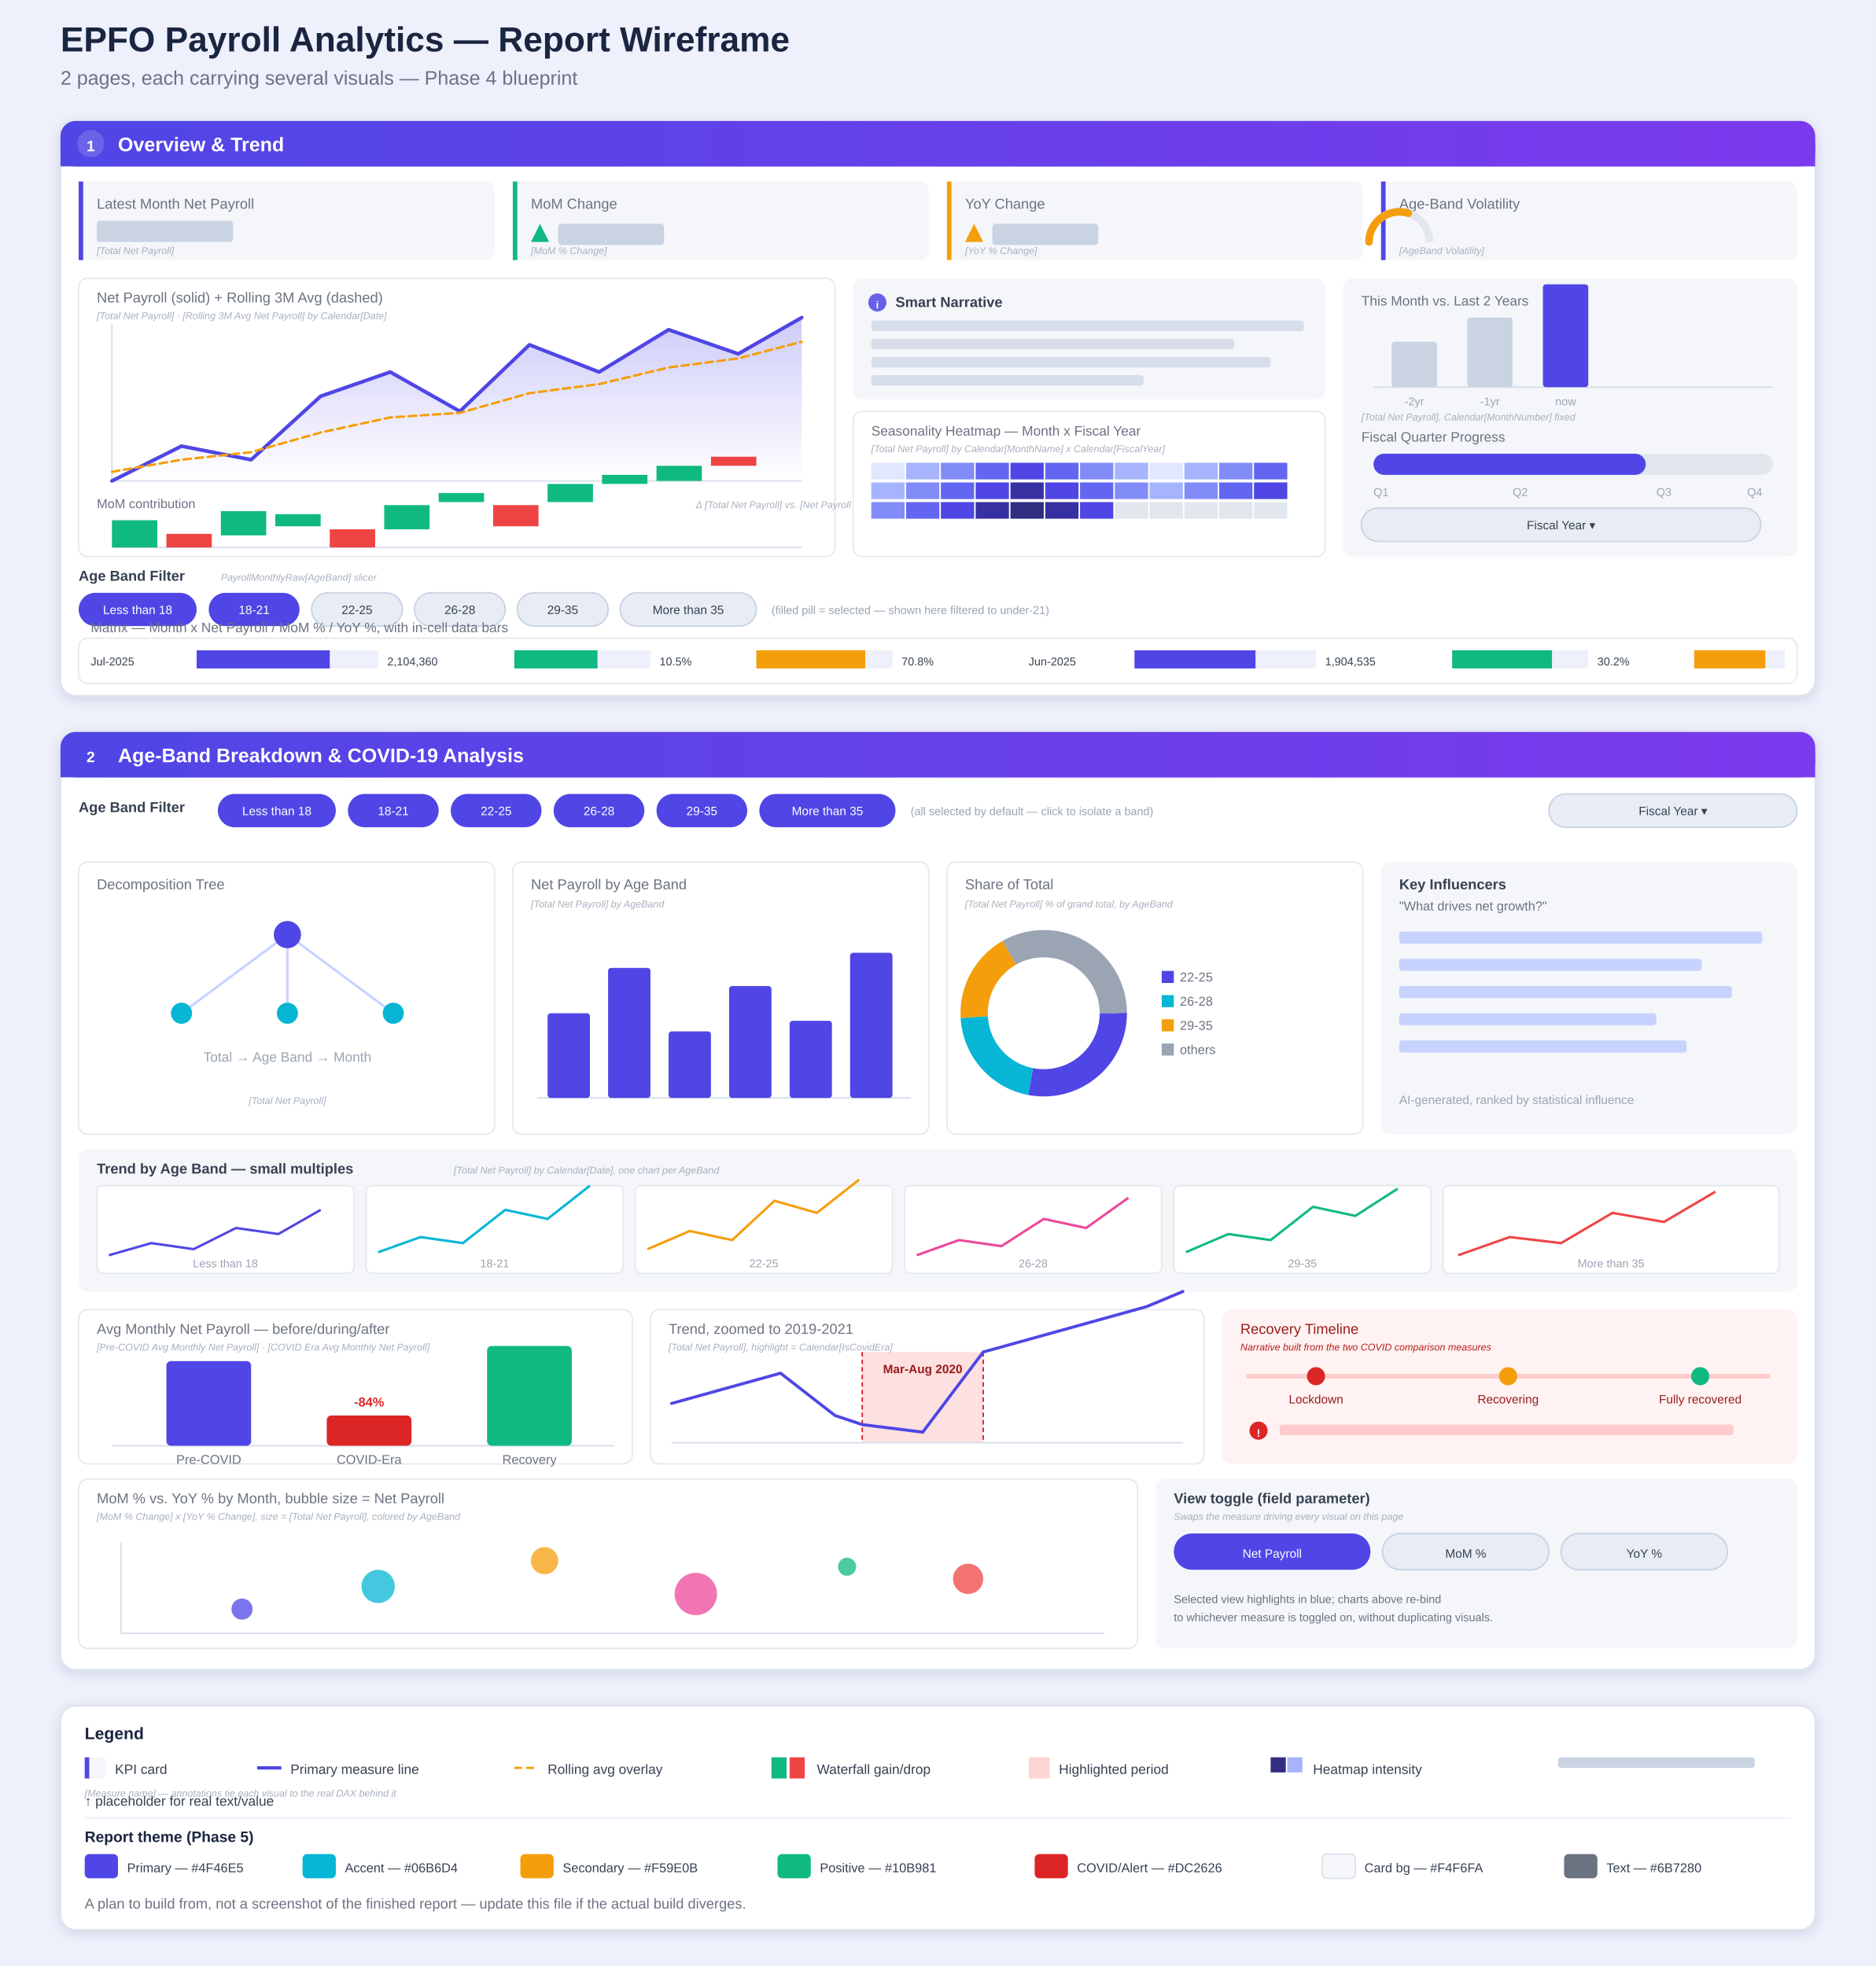
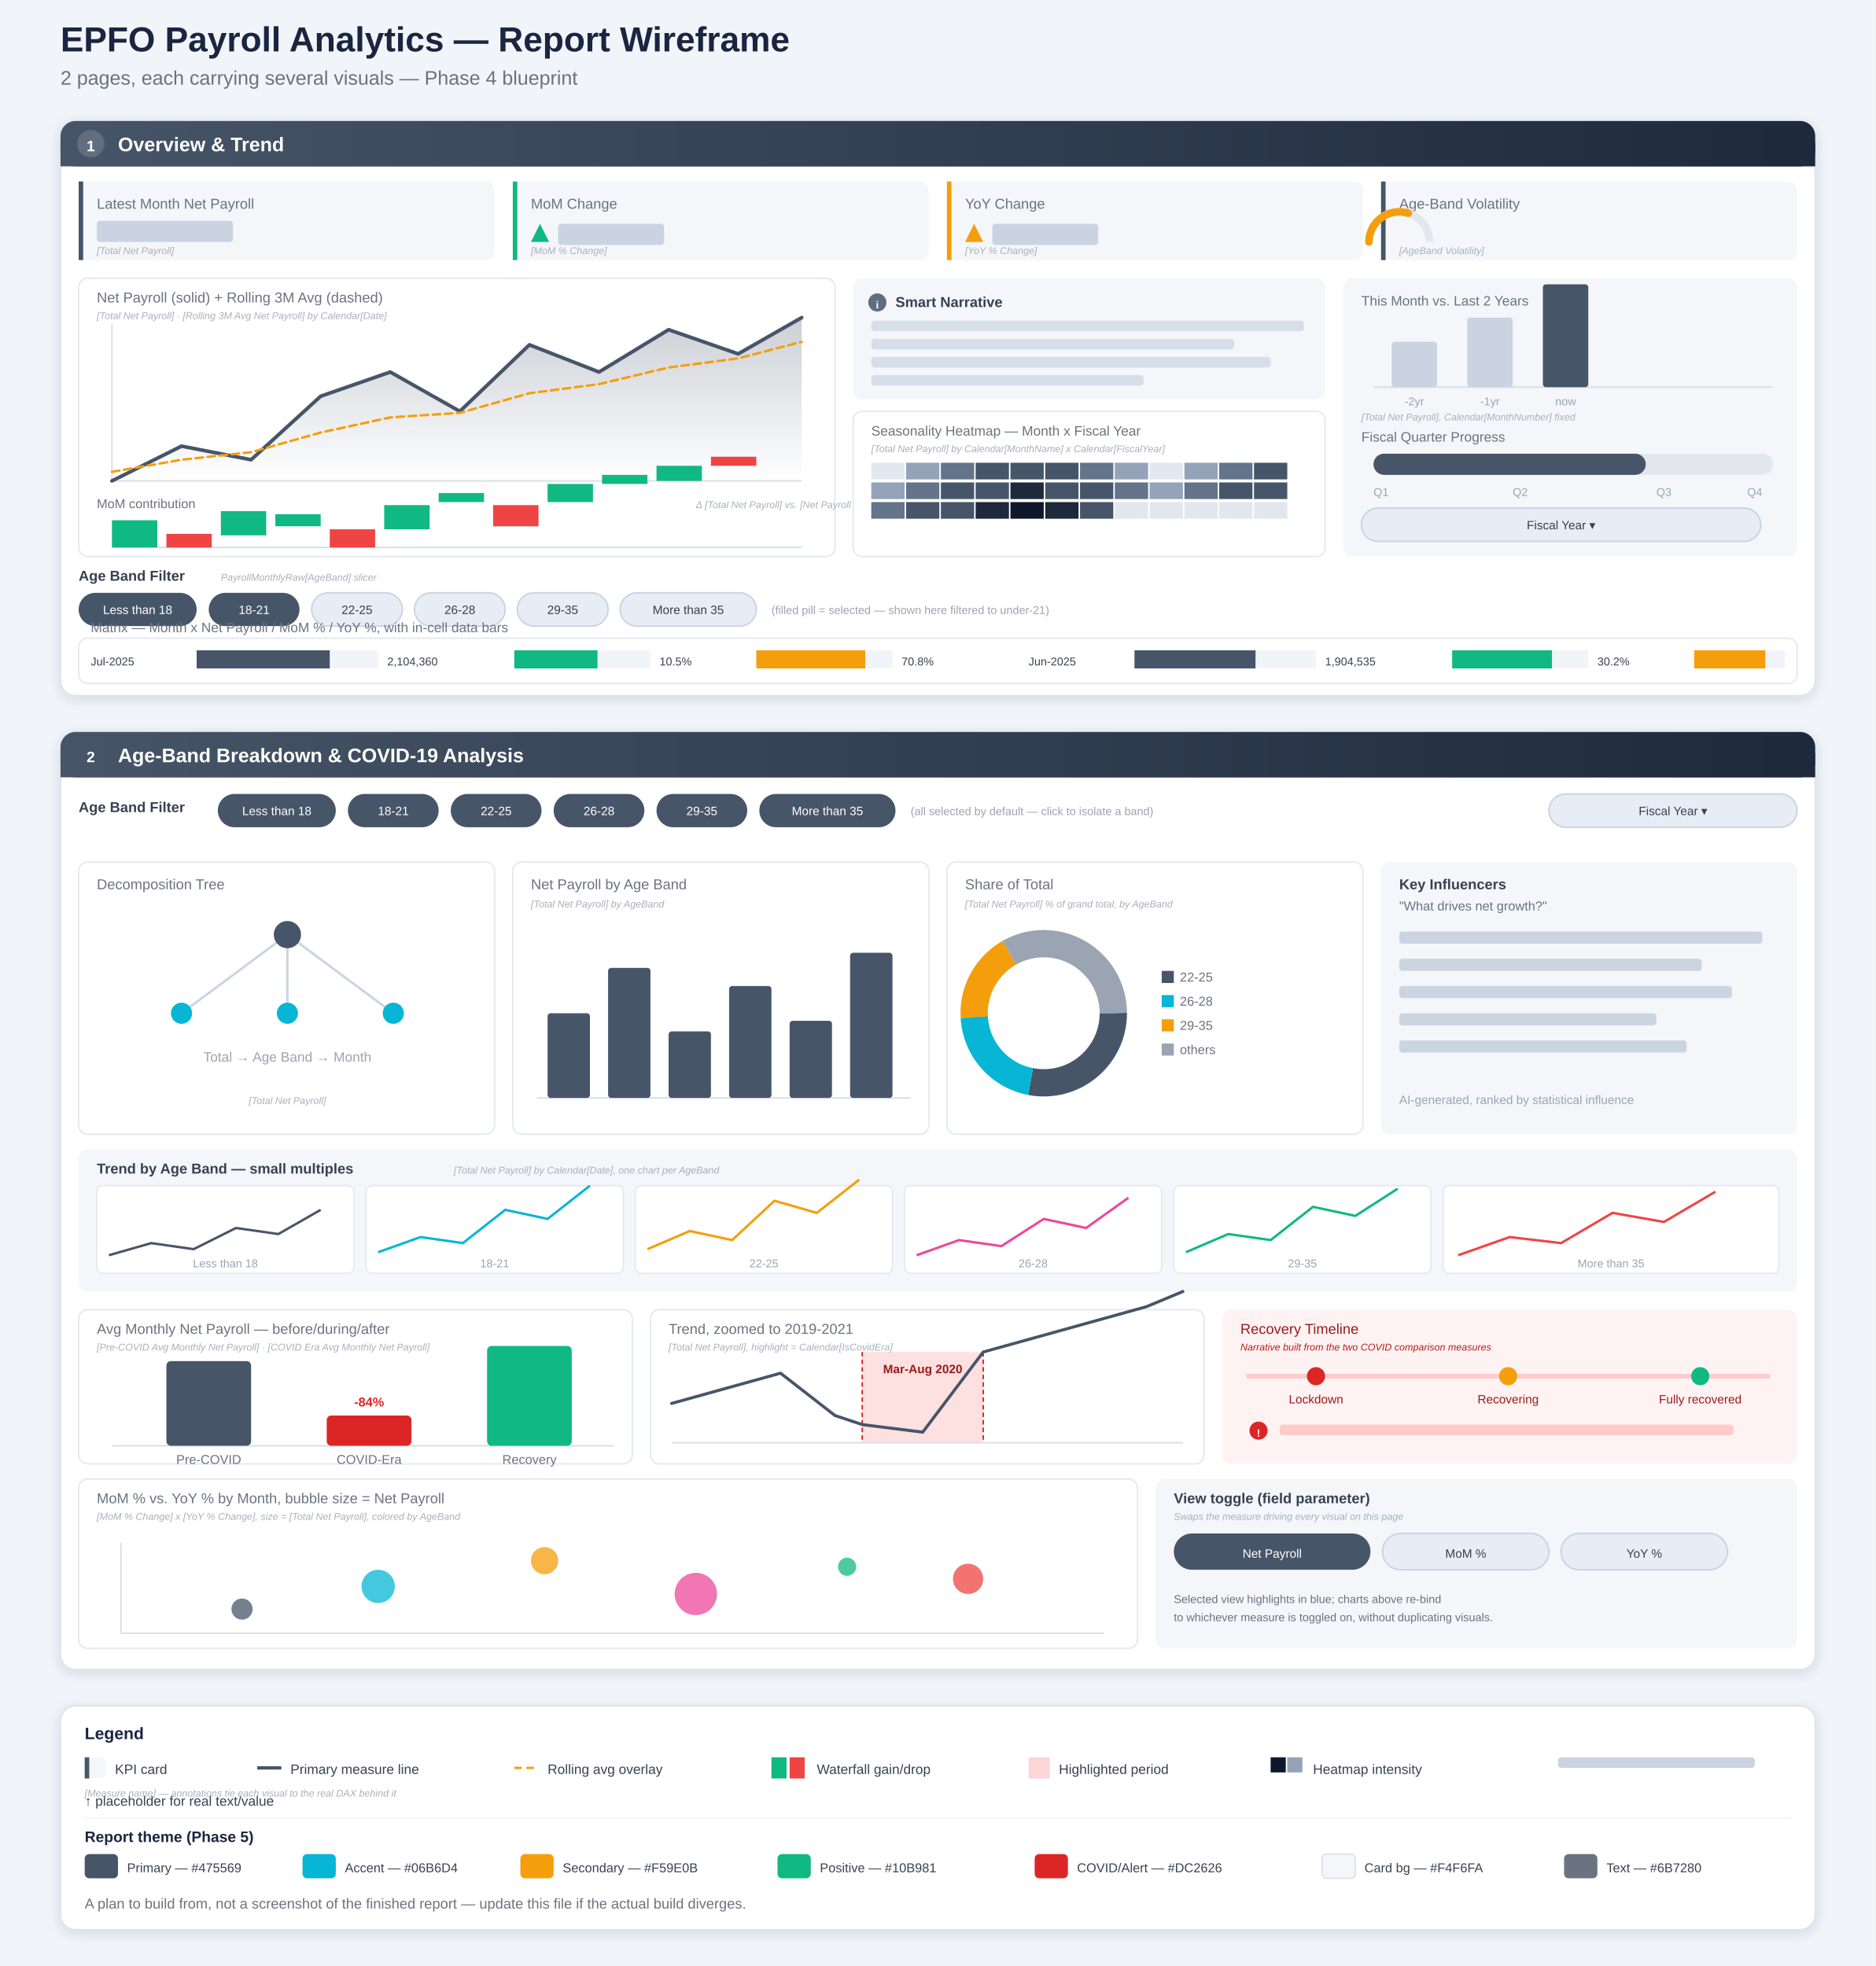
<svg xmlns="http://www.w3.org/2000/svg" viewBox="0 0 1240 1300" font-family="Segoe UI, Arial, sans-serif">
  <defs>
    <filter id="cardShadow" x="-20%" y="-20%" width="140%" height="140%">
      <feDropShadow dx="0" dy="2" stdDeviation="4" flood-color="#1a2540" flood-opacity="0.14" />
    </filter>
    <linearGradient id="areaFill" x1="0" y1="0" x2="0" y2="1">
-       <stop offset="0%" stop-color="#4F46E5" stop-opacity="0.28" />
-       <stop offset="100%" stop-color="#4F46E5" stop-opacity="0" />
+       <stop offset="0%" stop-color="#475569" stop-opacity="0.28" />
+       <stop offset="100%" stop-color="#475569" stop-opacity="0" />
    </linearGradient>
    <linearGradient id="headerGradient" x1="0" y1="0" x2="1" y2="0">
-       <stop offset="0%" stop-color="#4F46E5" />
-       <stop offset="100%" stop-color="#7C3AED" />
+       <stop offset="0%" stop-color="#475569" />
+       <stop offset="100%" stop-color="#1E293B" />
    </linearGradient>
  </defs>
-   <rect x="0" y="0" width="1240" height="1300" fill="#EEF0FC" />
+   <rect x="0" y="0" width="1240" height="1300" fill="#F1F5F9" />
  <text x="40" y="34" font-size="23" font-weight="700" fill="#1a2540">EPFO Payroll Analytics — Report Wireframe</text>
  <text x="40" y="56" font-size="13" fill="#6b7280">2 pages, each carrying several visuals — Phase 4 blueprint</text>
  <g transform="translate(40,80)">
    <rect x="0" y="0" width="1160" height="380" rx="10" fill="#ffffff" stroke="#dde3ec" filter="url(#cardShadow)" />
    <rect x="0" y="0" width="1160" height="30" rx="10" fill="url(#headerGradient)" />
    <rect x="0" y="14" width="1160" height="16" fill="url(#headerGradient)" />
    <circle cx="20" cy="15" r="9" fill="#ffffff" opacity="0.15" />
    <text x="20" y="20" font-size="10" font-weight="700" fill="#ffffff" text-anchor="middle">1</text>
    <text x="38" y="20" font-size="13" font-weight="700" fill="#ffffff">Overview &amp; Trend</text>
    <rect x="12" y="40" width="275" height="52" rx="6" fill="#f4f6fa" />
-     <rect x="12" y="40" width="3" height="52" fill="#4F46E5" />
+     <rect x="12" y="40" width="3" height="52" fill="#475569" />
    <rect x="299" y="40" width="275" height="52" rx="6" fill="#f4f6fa" />
    <rect x="299" y="40" width="3" height="52" fill="#10B981" />
    <rect x="586" y="40" width="275" height="52" rx="6" fill="#f4f6fa" />
    <rect x="586" y="40" width="3" height="52" fill="#F59E0B" />
    <rect x="873" y="40" width="275" height="52" rx="6" fill="#f4f6fa" />
-     <rect x="873" y="40" width="3" height="52" fill="#4F46E5" />
+     <rect x="873" y="40" width="3" height="52" fill="#475569" />
    <g font-size="9.5" fill="#6b7280">
      <text x="24" y="58">Latest Month Net Payroll</text>
      <text x="24" y="88" font-size="6.5" font-style="italic" fill="#a7b0bd">[Total Net Payroll]</text>
      <rect x="24" y="66" width="90" height="14" rx="2" fill="#c9d3e2" />
      <text x="311" y="58">MoM Change</text>
      <g transform="translate(311,68)">
        <polygon points="0,12 6,0 12,12" fill="#10B981" />
      </g>
      <rect x="329" y="68" width="70" height="14" rx="2" fill="#c9d3e2" />
      <text x="311" y="88" font-size="6.5" font-style="italic" fill="#a7b0bd">[MoM % Change]</text>
      <text x="598" y="58">YoY Change</text>
      <g transform="translate(598,68)">
        <polygon points="0,12 6,0 12,12" fill="#F59E0B" />
      </g>
      <rect x="616" y="68" width="70" height="14" rx="2" fill="#c9d3e2" />
      <text x="598" y="88" font-size="6.5" font-style="italic" fill="#a7b0bd">[YoY % Change]</text>
      <text x="885" y="58">Age-Band Volatility</text>
      <text x="885" y="88" font-size="6.5" font-style="italic" fill="#a7b0bd">[AgeBand Volatility]</text>
      <g transform="translate(885,80)">
        <path d="M -20,0 A 20,20 0 0 1 20,0" fill="none" stroke="#e2e6ed" stroke-width="5" />
        <path d="M -20,0 A 20,20 0 0 1 6,-19" fill="none" stroke="#F59E0B" stroke-width="5" stroke-linecap="round" />
      </g>
    </g>
    <rect x="12" y="104" width="500" height="184" rx="6" fill="#ffffff" stroke="#e5e9f0" />
    <text x="24" y="120" font-size="9.5" fill="#6b7280">Net Payroll (solid) + Rolling 3M Avg (dashed)</text>
    <text x="24" y="131" font-size="6.5" font-style="italic" fill="#a7b0bd">[Total Net Payroll] · [Rolling 3M Avg Net Payroll] by Calendar[Date]</text>
    <line x1="34" y1="134" x2="34" y2="238" stroke="#d7deea" />
    <line x1="34" y1="238" x2="490" y2="238" stroke="#d7deea" />
    <polygon points="34,238 80,215 126,224 172,182 218,166 264,192 310,148 356,166 402,138 448,154 490,130 490,238" fill="url(#areaFill)" />
-     <polyline points="34,238 80,215 126,224 172,182 218,166 264,192 310,148 356,166 402,138 448,154 490,130" fill="none" stroke="#4F46E5" stroke-width="2.4" stroke-linecap="round" stroke-linejoin="round" />
+     <polyline points="34,238 80,215 126,224 172,182 218,166 264,192 310,148 356,166 402,138 448,154 490,130" fill="none" stroke="#475569" stroke-width="2.4" stroke-linecap="round" stroke-linejoin="round" />
    <polyline points="34,232 80,224 126,219 172,206 218,196 264,193 310,180 356,174 402,163 448,157 490,146" fill="none" stroke="#F59E0B" stroke-width="1.6" stroke-dasharray="5,3" stroke-linecap="round" />
    <text x="24" y="256" font-size="8.5" fill="#6b7280">MoM contribution</text>
    <text x="420" y="256" font-size="6.5" font-style="italic" fill="#a7b0bd">Δ [Total Net Payroll] vs. [Net Payroll PM]</text>
    <line x1="34" y1="282" x2="490" y2="282" stroke="#d7deea" />
    <g>
      <rect x="34" y="264" width="30" height="18" fill="#10B981" />
      <rect x="70" y="273" width="30" height="9" fill="#EF4444" />
      <rect x="106" y="258" width="30" height="16" fill="#10B981" />
      <rect x="142" y="260" width="30" height="8" fill="#10B981" />
      <rect x="178" y="270" width="30" height="12" fill="#EF4444" />
      <rect x="214" y="254" width="30" height="16" fill="#10B981" />
      <rect x="250" y="246" width="30" height="6" fill="#10B981" />
      <rect x="286" y="254" width="30" height="14" fill="#EF4444" />
      <rect x="322" y="240" width="30" height="12" fill="#10B981" />
      <rect x="358" y="234" width="30" height="6" fill="#10B981" />
      <rect x="394" y="228" width="30" height="10" fill="#10B981" />
      <rect x="430" y="222" width="30" height="6" fill="#EF4444" />
    </g>
    <rect x="524" y="104" width="312" height="80" rx="6" fill="#f4f6fa" />
-     <circle cx="540" cy="120" r="6" fill="#4F46E5" opacity="0.85" />
+     <circle cx="540" cy="120" r="6" fill="#475569" opacity="0.85" />
    <text x="540" y="124" font-size="7" fill="#ffffff" text-anchor="middle" font-weight="700">i</text>
    <text x="552" y="123" font-size="9.5" fill="#374151" font-weight="600">Smart Narrative</text>
    <rect x="536" y="132" width="286" height="7" rx="2" fill="#d7deea" />
    <rect x="536" y="144" width="240" height="7" rx="2" fill="#d7deea" />
    <rect x="536" y="156" width="264" height="7" rx="2" fill="#d7deea" />
    <rect x="536" y="168" width="180" height="7" rx="2" fill="#d7deea" />
    <rect x="524" y="192" width="312" height="96" rx="6" fill="#ffffff" stroke="#e5e9f0" />
    <text x="536" y="208" font-size="9" fill="#6b7280">Seasonality Heatmap — Month x Fiscal Year</text>
    <text x="536" y="219" font-size="6.5" font-style="italic" fill="#a7b0bd">[Total Net Payroll] by Calendar[MonthName] x Calendar[FiscalYear]</text>
    <g transform="translate(536,226)">
-       <rect x="0" y="0" width="22" height="11" fill="#E0E7FF" />
-       <rect x="23" y="0" width="22" height="11" fill="#A5B4FC" />
-       <rect x="46" y="0" width="22" height="11" fill="#818CF8" />
-       <rect x="69" y="0" width="22" height="11" fill="#6366F1" />
-       <rect x="92" y="0" width="22" height="11" fill="#4F46E5" />
-       <rect x="115" y="0" width="22" height="11" fill="#6366F1" />
-       <rect x="138" y="0" width="22" height="11" fill="#818CF8" />
-       <rect x="161" y="0" width="22" height="11" fill="#A5B4FC" />
-       <rect x="184" y="0" width="22" height="11" fill="#E0E7FF" />
-       <rect x="207" y="0" width="22" height="11" fill="#A5B4FC" />
-       <rect x="230" y="0" width="22" height="11" fill="#818CF8" />
-       <rect x="253" y="0" width="22" height="11" fill="#6366F1" />
-       <rect x="0" y="13" width="22" height="11" fill="#A5B4FC" />
-       <rect x="23" y="13" width="22" height="11" fill="#818CF8" />
-       <rect x="46" y="13" width="22" height="11" fill="#6366F1" />
-       <rect x="69" y="13" width="22" height="11" fill="#4F46E5" />
-       <rect x="92" y="13" width="22" height="11" fill="#3730A3" />
-       <rect x="115" y="13" width="22" height="11" fill="#4F46E5" />
-       <rect x="138" y="13" width="22" height="11" fill="#6366F1" />
-       <rect x="161" y="13" width="22" height="11" fill="#818CF8" />
-       <rect x="184" y="13" width="22" height="11" fill="#A5B4FC" />
-       <rect x="207" y="13" width="22" height="11" fill="#818CF8" />
-       <rect x="230" y="13" width="22" height="11" fill="#6366F1" />
-       <rect x="253" y="13" width="22" height="11" fill="#4F46E5" />
-       <rect x="0" y="26" width="22" height="11" fill="#818CF8" />
-       <rect x="23" y="26" width="22" height="11" fill="#6366F1" />
-       <rect x="46" y="26" width="22" height="11" fill="#4F46E5" />
-       <rect x="69" y="26" width="22" height="11" fill="#3730A3" />
-       <rect x="92" y="26" width="22" height="11" fill="#312E81" />
-       <rect x="115" y="26" width="22" height="11" fill="#3730A3" />
-       <rect x="138" y="26" width="22" height="11" fill="#4F46E5" />
+       <rect x="0" y="0" width="22" height="11" fill="#E2E8F0" />
+       <rect x="23" y="0" width="22" height="11" fill="#94A3B8" />
+       <rect x="46" y="0" width="22" height="11" fill="#64748B" />
+       <rect x="69" y="0" width="22" height="11" fill="#475569" />
+       <rect x="92" y="0" width="22" height="11" fill="#475569" />
+       <rect x="115" y="0" width="22" height="11" fill="#475569" />
+       <rect x="138" y="0" width="22" height="11" fill="#64748B" />
+       <rect x="161" y="0" width="22" height="11" fill="#94A3B8" />
+       <rect x="184" y="0" width="22" height="11" fill="#E2E8F0" />
+       <rect x="207" y="0" width="22" height="11" fill="#94A3B8" />
+       <rect x="230" y="0" width="22" height="11" fill="#64748B" />
+       <rect x="253" y="0" width="22" height="11" fill="#475569" />
+       <rect x="0" y="13" width="22" height="11" fill="#94A3B8" />
+       <rect x="23" y="13" width="22" height="11" fill="#64748B" />
+       <rect x="46" y="13" width="22" height="11" fill="#475569" />
+       <rect x="69" y="13" width="22" height="11" fill="#475569" />
+       <rect x="92" y="13" width="22" height="11" fill="#1E293B" />
+       <rect x="115" y="13" width="22" height="11" fill="#475569" />
+       <rect x="138" y="13" width="22" height="11" fill="#475569" />
+       <rect x="161" y="13" width="22" height="11" fill="#64748B" />
+       <rect x="184" y="13" width="22" height="11" fill="#94A3B8" />
+       <rect x="207" y="13" width="22" height="11" fill="#64748B" />
+       <rect x="230" y="13" width="22" height="11" fill="#475569" />
+       <rect x="253" y="13" width="22" height="11" fill="#475569" />
+       <rect x="0" y="26" width="22" height="11" fill="#64748B" />
+       <rect x="23" y="26" width="22" height="11" fill="#475569" />
+       <rect x="46" y="26" width="22" height="11" fill="#475569" />
+       <rect x="69" y="26" width="22" height="11" fill="#1E293B" />
+       <rect x="92" y="26" width="22" height="11" fill="#0F172A" />
+       <rect x="115" y="26" width="22" height="11" fill="#1E293B" />
+       <rect x="138" y="26" width="22" height="11" fill="#475569" />
      <rect x="161" y="26" width="22" height="11" fill="#e2e6ed" />
      <rect x="184" y="26" width="22" height="11" fill="#e2e6ed" />
      <rect x="207" y="26" width="22" height="11" fill="#e2e6ed" />
      <rect x="230" y="26" width="22" height="11" fill="#e2e6ed" />
      <rect x="253" y="26" width="22" height="11" fill="#e2e6ed" />
    </g>
    <rect x="848" y="104" width="300" height="184" rx="6" fill="#f4f6fa" />
    <text x="860" y="122" font-size="9" fill="#6b7280">This Month vs. Last 2 Years</text>
    <line x1="868" y1="176" x2="1132" y2="176" stroke="#d7deea" />
    <rect x="880" y="146" width="30" height="30" rx="2" fill="#c9d3e2" />
    <rect x="930" y="130" width="30" height="46" rx="2" fill="#c9d3e2" />
-     <rect x="980" y="108" width="30" height="68" rx="2" fill="#4F46E5" />
+     <rect x="980" y="108" width="30" height="68" rx="2" fill="#475569" />
    <text x="895" y="188" font-size="7.5" fill="#9aa4b2" text-anchor="middle">-2yr</text>
    <text x="945" y="188" font-size="7.5" fill="#9aa4b2" text-anchor="middle">-1yr</text>
    <text x="995" y="188" font-size="7.5" fill="#9aa4b2" text-anchor="middle">now</text>
    <text x="860" y="198" font-size="6.5" font-style="italic" fill="#a7b0bd">[Total Net Payroll], Calendar[MonthNumber] fixed</text>
    <text x="860" y="212" font-size="9" fill="#6b7280">Fiscal Quarter Progress</text>
    <rect x="868" y="220" width="264" height="14" rx="7" fill="#e2e6ed" />
-     <rect x="868" y="220" width="180" height="14" rx="7" fill="#4F46E5" />
+     <rect x="868" y="220" width="180" height="14" rx="7" fill="#475569" />
    <text x="868" y="248" font-size="7.5" fill="#9aa4b2">Q1</text>
    <text x="960" y="248" font-size="7.5" fill="#9aa4b2">Q2</text>
    <text x="1055" y="248" font-size="7.5" fill="#9aa4b2">Q3</text>
    <text x="1115" y="248" font-size="7.5" fill="#9aa4b2">Q4</text>
    <rect x="860" y="256" width="264" height="22" rx="11" fill="#e8edf5" stroke="#c9d3e2" />
    <text x="992" y="270" font-size="8" fill="#374151" text-anchor="middle">Fiscal Year ▾</text>
    <text x="12" y="304" font-size="9.5" fill="#374151" font-weight="600">Age Band Filter</text>
    <text x="106" y="304" font-size="6.5" font-style="italic" fill="#a7b0bd">PayrollMonthlyRaw[AgeBand] slicer</text>
    <g font-size="8">
-       <rect x="12" y="312" width="78" height="22" rx="11" fill="#4F46E5" />
+       <rect x="12" y="312" width="78" height="22" rx="11" fill="#475569" />
      <text x="51" y="326" fill="#ffffff" text-anchor="middle">Less than 18</text>
-       <rect x="98" y="312" width="60" height="22" rx="11" fill="#4F46E5" />
+       <rect x="98" y="312" width="60" height="22" rx="11" fill="#475569" />
      <text x="128" y="326" fill="#ffffff" text-anchor="middle">18-21</text>
      <rect x="166" y="312" width="60" height="22" rx="11" fill="#e8edf5" stroke="#c9d3e2" />
      <text x="196" y="326" fill="#374151" text-anchor="middle">22-25</text>
      <rect x="234" y="312" width="60" height="22" rx="11" fill="#e8edf5" stroke="#c9d3e2" />
      <text x="264" y="326" fill="#374151" text-anchor="middle">26-28</text>
      <rect x="302" y="312" width="60" height="22" rx="11" fill="#e8edf5" stroke="#c9d3e2" />
      <text x="332" y="326" fill="#374151" text-anchor="middle">29-35</text>
      <rect x="370" y="312" width="90" height="22" rx="11" fill="#e8edf5" stroke="#c9d3e2" />
      <text x="415" y="326" fill="#374151" text-anchor="middle">More than 35</text>
    </g>
    <text x="470" y="326" font-size="7.5" fill="#9aa4b2">(filled pill = selected — shown here filtered to under-21)</text>
    <rect x="12" y="342" width="1136" height="30" rx="6" fill="#ffffff" stroke="#e5e9f0" />
    <text x="20" y="338" font-size="9" fill="#6b7280">Matrix — Month x Net Payroll / MoM % / YoY %, with in-cell data bars</text>
    <g font-size="7.5" fill="#374151">
      <text x="20" y="360">Jul-2025</text>
-       <rect x="90" y="350" width="120" height="12" fill="#EEF0FC" />
-       <rect x="90" y="350" width="88" height="12" fill="#4F46E5" />
+       <rect x="90" y="350" width="120" height="12" fill="#F1F5F9" />
+       <rect x="90" y="350" width="88" height="12" fill="#475569" />
      <text x="216" y="360">2,104,360</text>
-       <rect x="300" y="350" width="90" height="12" fill="#EEF0FC" />
+       <rect x="300" y="350" width="90" height="12" fill="#F1F5F9" />
      <rect x="300" y="350" width="55" height="12" fill="#10B981" />
      <text x="396" y="360">10.5%</text>
-       <rect x="460" y="350" width="90" height="12" fill="#EEF0FC" />
+       <rect x="460" y="350" width="90" height="12" fill="#F1F5F9" />
      <rect x="460" y="350" width="72" height="12" fill="#F59E0B" />
      <text x="556" y="360">70.8%</text>
      <text x="640" y="360">Jun-2025</text>
-       <rect x="710" y="350" width="120" height="12" fill="#EEF0FC" />
-       <rect x="710" y="350" width="80" height="12" fill="#4F46E5" />
+       <rect x="710" y="350" width="120" height="12" fill="#F1F5F9" />
+       <rect x="710" y="350" width="80" height="12" fill="#475569" />
      <text x="836" y="360">1,904,535</text>
-       <rect x="920" y="350" width="90" height="12" fill="#EEF0FC" />
+       <rect x="920" y="350" width="90" height="12" fill="#F1F5F9" />
      <rect x="920" y="350" width="66" height="12" fill="#10B981" />
      <text x="1016" y="360">30.2%</text>
-       <rect x="1080" y="350" width="60" height="12" fill="#EEF0FC" />
+       <rect x="1080" y="350" width="60" height="12" fill="#F1F5F9" />
      <rect x="1080" y="350" width="47" height="12" fill="#F59E0B" />
    </g>
  </g>
  <g transform="translate(40,484)">
    <rect x="0" y="0" width="1160" height="620" rx="10" fill="#ffffff" stroke="#dde3ec" filter="url(#cardShadow)" />
    <rect x="0" y="0" width="1160" height="30" rx="10" fill="url(#headerGradient)" />
    <rect x="0" y="14" width="1160" height="16" fill="url(#headerGradient)" />
    <text x="20" y="20" font-size="10" font-weight="700" fill="#ffffff" text-anchor="middle">2</text>
    <text x="38" y="20" font-size="13" font-weight="700" fill="#ffffff">Age-Band Breakdown &amp; COVID-19 Analysis</text>
    <text x="12" y="53" font-size="9.5" fill="#374151" font-weight="600">Age Band Filter</text>
    <g font-size="8">
-       <rect x="104" y="41" width="78" height="22" rx="11" fill="#4F46E5" />
+       <rect x="104" y="41" width="78" height="22" rx="11" fill="#475569" />
      <text x="143" y="55" fill="#ffffff" text-anchor="middle">Less than 18</text>
-       <rect x="190" y="41" width="60" height="22" rx="11" fill="#4F46E5" />
+       <rect x="190" y="41" width="60" height="22" rx="11" fill="#475569" />
      <text x="220" y="55" fill="#ffffff" text-anchor="middle">18-21</text>
-       <rect x="258" y="41" width="60" height="22" rx="11" fill="#4F46E5" />
+       <rect x="258" y="41" width="60" height="22" rx="11" fill="#475569" />
      <text x="288" y="55" fill="#ffffff" text-anchor="middle">22-25</text>
-       <rect x="326" y="41" width="60" height="22" rx="11" fill="#4F46E5" />
+       <rect x="326" y="41" width="60" height="22" rx="11" fill="#475569" />
      <text x="356" y="55" fill="#ffffff" text-anchor="middle">26-28</text>
-       <rect x="394" y="41" width="60" height="22" rx="11" fill="#4F46E5" />
+       <rect x="394" y="41" width="60" height="22" rx="11" fill="#475569" />
      <text x="424" y="55" fill="#ffffff" text-anchor="middle">29-35</text>
-       <rect x="462" y="41" width="90" height="22" rx="11" fill="#4F46E5" />
+       <rect x="462" y="41" width="90" height="22" rx="11" fill="#475569" />
      <text x="507" y="55" fill="#ffffff" text-anchor="middle">More than 35</text>
    </g>
    <text x="562" y="55" font-size="7.5" fill="#9aa4b2">(all selected by default — click to isolate a band)</text>
    <rect x="984" y="41" width="164" height="22" rx="11" fill="#e8edf5" stroke="#c9d3e2" />
    <text x="1066" y="55" font-size="8" fill="#374151" text-anchor="middle">Fiscal Year ▾</text>
    <g transform="translate(0,46)">
      <rect x="12" y="40" width="275" height="180" rx="6" fill="#ffffff" stroke="#e5e9f0" />
      <text x="24" y="58" font-size="9.5" fill="#6b7280">Decomposition Tree</text>
-       <g stroke="#C7D2FE" stroke-width="1.6" fill="none">
+       <g stroke="#CBD5E1" stroke-width="1.6" fill="none">
        <line x1="150" y1="88" x2="80" y2="140" />
        <line x1="150" y1="88" x2="150" y2="140" />
        <line x1="150" y1="88" x2="220" y2="140" />
      </g>
-       <circle cx="150" cy="88" r="9" fill="#4F46E5" />
+       <circle cx="150" cy="88" r="9" fill="#475569" />
      <circle cx="80" cy="140" r="7" fill="#06B6D4" />
      <circle cx="150" cy="140" r="7" fill="#06B6D4" />
      <circle cx="220" cy="140" r="7" fill="#06B6D4" />
      <text x="150" y="172" font-size="9" fill="#9aa4b2" text-anchor="middle">Total → Age Band → Month</text>
      <text x="150" y="200" font-size="6.5" font-style="italic" fill="#a7b0bd" text-anchor="middle">[Total Net Payroll]</text>
      <rect x="299" y="40" width="275" height="180" rx="6" fill="#ffffff" stroke="#e5e9f0" />
      <text x="311" y="58" font-size="9.5" fill="#6b7280">Net Payroll by Age Band</text>
      <text x="311" y="70" font-size="6.5" font-style="italic" fill="#a7b0bd">[Total Net Payroll] by AgeBand</text>
      <line x1="315" y1="196" x2="562" y2="196" stroke="#d7deea" />
-       <g fill="#4F46E5">
+       <g fill="#475569">
        <rect x="322" y="140" width="28" height="56" rx="2" />
        <rect x="362" y="110" width="28" height="86" rx="2" />
        <rect x="402" y="152" width="28" height="44" rx="2" />
        <rect x="442" y="122" width="28" height="74" rx="2" />
        <rect x="482" y="145" width="28" height="51" rx="2" />
        <rect x="522" y="100" width="28" height="96" rx="2" />
      </g>
      <rect x="586" y="40" width="275" height="180" rx="6" fill="#ffffff" stroke="#e5e9f0" />
      <text x="598" y="58" font-size="9.5" fill="#6b7280">Share of Total</text>
      <text x="598" y="70" font-size="6.5" font-style="italic" fill="#a7b0bd">[Total Net Payroll] % of grand total, by AgeBand</text>
      <g transform="translate(650,140)">
        <circle r="46" fill="none" stroke="#e2e6ed" stroke-width="18" />
-         <circle r="46" fill="none" stroke="#4F46E5" stroke-width="18" stroke-dasharray="81 208" />
+         <circle r="46" fill="none" stroke="#475569" stroke-width="18" stroke-dasharray="81 208" />
        <circle r="46" fill="none" stroke="#06B6D4" stroke-width="18" stroke-dasharray="61 228" stroke-dashoffset="-81" />
        <circle r="46" fill="none" stroke="#F59E0B" stroke-width="18" stroke-dasharray="51 238" stroke-dashoffset="-142" />
        <circle r="46" fill="none" stroke="#9aa4b2" stroke-width="18" stroke-dasharray="96 193" stroke-dashoffset="-193" />
      </g>
      <g font-size="8.5" fill="#6b7280">
-         <rect x="728" y="112" width="8" height="8" fill="#4F46E5" />
+         <rect x="728" y="112" width="8" height="8" fill="#475569" />
        <text x="740" y="119">22-25</text>
        <rect x="728" y="128" width="8" height="8" fill="#06B6D4" />
        <text x="740" y="135">26-28</text>
        <rect x="728" y="144" width="8" height="8" fill="#F59E0B" />
        <text x="740" y="151">29-35</text>
        <rect x="728" y="160" width="8" height="8" fill="#9aa4b2" />
        <text x="740" y="167">others</text>
      </g>
      <rect x="873" y="40" width="275" height="180" rx="6" fill="#f4f6fa" />
      <text x="885" y="58" font-size="9.5" fill="#374151" font-weight="600">Key Influencers</text>
      <text x="885" y="72" font-size="8.5" fill="#6b7280">"What drives net growth?"</text>
-       <g fill="#C7D2FE">
+       <g fill="#CBD5E1">
        <rect x="885" y="86" width="240" height="8" rx="2" />
        <rect x="885" y="104" width="200" height="8" rx="2" />
        <rect x="885" y="122" width="220" height="8" rx="2" />
        <rect x="885" y="140" width="170" height="8" rx="2" />
        <rect x="885" y="158" width="190" height="8" rx="2" />
      </g>
      <text x="885" y="200" font-size="8" fill="#9aa4b2">AI-generated, ranked by statistical influence</text>
      <rect x="12" y="230" width="1136" height="94" rx="6" fill="#f4f6fa" />
      <text x="24" y="246" font-size="9.5" fill="#374151" font-weight="600">Trend by Age Band — small multiples</text>
      <text x="260" y="246" font-size="6.5" font-style="italic" fill="#a7b0bd">[Total Net Payroll] by Calendar[Date], one chart per AgeBand</text>
      <g font-size="7.5" fill="#9aa4b2" text-anchor="middle">
        <rect x="24" y="254" width="170" height="58" rx="4" fill="#ffffff" stroke="#e5e9f0" />
-         <polyline points="32,300 60,292 88,296 116,282 144,286 172,270" fill="none" stroke="#4F46E5" stroke-width="1.6" />
+         <polyline points="32,300 60,292 88,296 116,282 144,286 172,270" fill="none" stroke="#475569" stroke-width="1.6" />
        <text x="109" y="308">Less than 18</text>
        <rect x="202" y="254" width="170" height="58" rx="4" fill="#ffffff" stroke="#e5e9f0" />
        <polyline points="210,298 238,288 266,292 294,270 322,276 350,254" fill="none" stroke="#06B6D4" stroke-width="1.6" />
        <text x="287" y="308">18-21</text>
        <rect x="380" y="254" width="170" height="58" rx="4" fill="#ffffff" stroke="#e5e9f0" />
        <polyline points="388,296 416,284 444,290 472,264 500,272 528,250" fill="none" stroke="#F59E0B" stroke-width="1.6" />
        <text x="465" y="308">22-25</text>
        <rect x="558" y="254" width="170" height="58" rx="4" fill="#ffffff" stroke="#e5e9f0" />
        <polyline points="566,300 594,290 622,294 650,276 678,282 706,262" fill="none" stroke="#EC4899" stroke-width="1.6" />
        <text x="643" y="308">26-28</text>
        <rect x="736" y="254" width="170" height="58" rx="4" fill="#ffffff" stroke="#e5e9f0" />
        <polyline points="744,298 772,286 800,290 828,268 856,274 884,256" fill="none" stroke="#10B981" stroke-width="1.6" />
        <text x="821" y="308">29-35</text>
        <rect x="914" y="254" width="222" height="58" rx="4" fill="#ffffff" stroke="#e5e9f0" />
        <polyline points="924,300 958,288 992,292 1026,272 1060,278 1094,258" fill="none" stroke="#EF4444" stroke-width="1.6" />
        <text x="1025" y="308">More than 35</text>
      </g>
      <rect x="12" y="336" width="366" height="102" rx="6" fill="#ffffff" stroke="#e5e9f0" />
      <text x="24" y="352" font-size="9.5" fill="#6b7280">Avg Monthly Net Payroll — before/during/after</text>
      <text x="24" y="363" font-size="6.5" font-style="italic" fill="#a7b0bd">[Pre-COVID Avg Monthly Net Payroll] · [COVID Era Avg Monthly Net Payroll]</text>
      <line x1="34" y1="426" x2="366" y2="426" stroke="#d7deea" />
-       <rect x="70" y="370" width="56" height="56" rx="3" fill="#4F46E5" />
+       <rect x="70" y="370" width="56" height="56" rx="3" fill="#475569" />
      <text x="98" y="438" font-size="8.5" fill="#6b7280" text-anchor="middle">Pre-COVID</text>
      <rect x="176" y="406" width="56" height="20" rx="3" fill="#DC2626" />
      <text x="204" y="438" font-size="8.5" fill="#6b7280" text-anchor="middle">COVID-Era</text>
      <text x="204" y="400" font-size="8.5" fill="#DC2626" text-anchor="middle" font-weight="700">-84%</text>
      <rect x="282" y="360" width="56" height="66" rx="3" fill="#10B981" />
      <text x="310" y="438" font-size="8.5" fill="#6b7280" text-anchor="middle">Recovery</text>
      <rect x="390" y="336" width="366" height="102" rx="6" fill="#ffffff" stroke="#e5e9f0" />
      <text x="402" y="352" font-size="9.5" fill="#6b7280">Trend, zoomed to 2019-2021</text>
      <text x="402" y="363" font-size="6.5" font-style="italic" fill="#a7b0bd">[Total Net Payroll], highlight = Calendar[IsCovidEra]</text>
      <rect x="530" y="364" width="80" height="60" fill="#F87171" opacity="0.22" />
      <line x1="530" y1="364" x2="530" y2="424" stroke="#DC2626" stroke-dasharray="3,2" />
      <line x1="610" y1="364" x2="610" y2="424" stroke="#DC2626" stroke-dasharray="3,2" />
      <text x="570" y="378" font-size="8" fill="#991B1B" text-anchor="middle" font-weight="600">Mar-Aug 2020</text>
      <line x1="404" y1="424" x2="742" y2="424" stroke="#d7deea" />
-       <polyline points="404,398 440,388 476,378 512,406 530,412 570,417 610,364 646,354 682,344 718,334 742,324" fill="none" stroke="#4F46E5" stroke-width="2" stroke-linecap="round" stroke-linejoin="round" />
+       <polyline points="404,398 440,388 476,378 512,406 530,412 570,417 610,364 646,354 682,344 718,334 742,324" fill="none" stroke="#475569" stroke-width="2" stroke-linecap="round" stroke-linejoin="round" />
      <rect x="768" y="336" width="380" height="102" rx="6" fill="#FEF2F2" />
      <text x="780" y="352" font-size="9.5" fill="#991B1B">Recovery Timeline</text>
      <text x="780" y="363" font-size="6.5" font-style="italic" fill="#B91C1C">Narrative built from the two COVID comparison measures</text>
      <line x1="784" y1="380" x2="1130" y2="380" stroke="#FECACA" stroke-width="3" />
      <circle cx="830" cy="380" r="6" fill="#DC2626" />
      <text x="830" y="398" font-size="8" fill="#991B1B" text-anchor="middle">Lockdown</text>
      <circle cx="957" cy="380" r="6" fill="#F59E0B" />
      <text x="957" y="398" font-size="8" fill="#991B1B" text-anchor="middle">Recovering</text>
      <circle cx="1084" cy="380" r="6" fill="#10B981" />
      <text x="1084" y="398" font-size="8" fill="#991B1B" text-anchor="middle">Fully recovered</text>
      <circle cx="792" cy="416" r="6" fill="#DC2626" />
      <text x="792" y="420" font-size="7" fill="#ffffff" text-anchor="middle" font-weight="700">!</text>
      <rect x="806" y="412" width="300" height="7" rx="2" fill="#FECACA" />
    </g>
    <rect x="12" y="494" width="700" height="112" rx="6" fill="#ffffff" stroke="#e5e9f0" />
    <text x="24" y="510" font-size="9.5" fill="#6b7280">MoM % vs. YoY % by Month, bubble size = Net Payroll</text>
    <text x="24" y="521" font-size="6.5" font-style="italic" fill="#a7b0bd">[MoM % Change] x [YoY % Change], size = [Total Net Payroll], colored by AgeBand</text>
    <line x1="40" y1="536" x2="40" y2="596" stroke="#d7deea" />
    <line x1="40" y1="596" x2="690" y2="596" stroke="#d7deea" />
-     <circle cx="120" cy="580" r="7" fill="#4F46E5" opacity="0.75" />
+     <circle cx="120" cy="580" r="7" fill="#475569" opacity="0.75" />
    <circle cx="210" cy="565" r="11" fill="#06B6D4" opacity="0.75" />
    <circle cx="320" cy="548" r="9" fill="#F59E0B" opacity="0.75" />
    <circle cx="420" cy="570" r="14" fill="#EC4899" opacity="0.75" />
    <circle cx="520" cy="552" r="6" fill="#10B981" opacity="0.75" />
    <circle cx="600" cy="560" r="10" fill="#EF4444" opacity="0.75" />
    <rect x="724" y="494" width="424" height="112" rx="6" fill="#f4f6fa" />
    <text x="736" y="510" font-size="9.5" fill="#374151" font-weight="600">View toggle (field parameter)</text>
    <text x="736" y="521" font-size="6.5" font-style="italic" fill="#a7b0bd">Swaps the measure driving every visual on this page</text>
-     <rect x="736" y="530" width="130" height="24" rx="12" fill="#4F46E5" />
+     <rect x="736" y="530" width="130" height="24" rx="12" fill="#475569" />
    <text x="801" y="546" font-size="8" fill="#ffffff" text-anchor="middle">Net Payroll</text>
    <rect x="874" y="530" width="110" height="24" rx="12" fill="#e8edf5" stroke="#c9d3e2" />
    <text x="929" y="546" font-size="8" fill="#374151" text-anchor="middle">MoM %</text>
    <rect x="992" y="530" width="110" height="24" rx="12" fill="#e8edf5" stroke="#c9d3e2" />
    <text x="1047" y="546" font-size="8" fill="#374151" text-anchor="middle">YoY %</text>
    <text x="736" y="576" font-size="7.5" fill="#6b7280">Selected view highlights in blue; charts above re-bind</text>
    <text x="736" y="588" font-size="7.5" fill="#6b7280">to whichever measure is toggled on, without duplicating visuals.</text>
  </g>
  <g transform="translate(40,1128)">
    <rect x="0" y="0" width="1160" height="148" rx="10" fill="#ffffff" stroke="#dde3ec" filter="url(#cardShadow)" />
    <text x="16" y="22" font-size="11" font-weight="700" fill="#1a2540">Legend</text>
    <g font-size="9" fill="#374151">
      <rect x="16" y="34" width="14" height="14" rx="3" fill="#f4f6fa" />
-       <rect x="16" y="34" width="3" height="14" fill="#4F46E5" />
+       <rect x="16" y="34" width="3" height="14" fill="#475569" />
      <text x="36" y="45">KPI card</text>
-       <line x1="130" y1="41" x2="146" y2="41" stroke="#4F46E5" stroke-width="2.2" />
+       <line x1="130" y1="41" x2="146" y2="41" stroke="#475569" stroke-width="2.2" />
      <text x="152" y="45">Primary measure line</text>
      <line x1="300" y1="41" x2="316" y2="41" stroke="#F59E0B" stroke-width="1.5" stroke-dasharray="5,3" />
      <text x="322" y="45">Rolling avg overlay</text>
      <rect x="470" y="34" width="10" height="14" fill="#10B981" />
      <rect x="482" y="34" width="10" height="14" fill="#EF4444" />
      <text x="500" y="45">Waterfall gain/drop</text>
      <rect x="640" y="34" width="14" height="14" fill="#F87171" opacity="0.3" />
      <text x="660" y="45">Highlighted period</text>
-       <rect x="800" y="34" width="10" height="10" fill="#312E81" />
-       <rect x="811" y="34" width="10" height="10" fill="#A5B4FC" />
+       <rect x="800" y="34" width="10" height="10" fill="#0F172A" />
+       <rect x="811" y="34" width="10" height="10" fill="#94A3B8" />
      <text x="828" y="45">Heatmap intensity</text>
      <rect x="990" y="34" width="130" height="7" rx="2" fill="#c9d3e2" />
      <text x="16" y="66" font-size="9">↑ placeholder for real text/value</text>
      <text x="16" y="60" font-size="6.5" font-style="italic" fill="#a7b0bd">[Measure name] — annotations tie each visual to the real DAX behind it</text>
    </g>
-     <line x1="16" y1="74" x2="1144" y2="74" stroke="#EEF0FC" />
+     <line x1="16" y1="74" x2="1144" y2="74" stroke="#F1F5F9" />
    <text x="16" y="90" font-size="10" font-weight="700" fill="#1a2540">Report theme (Phase 5)</text>
    <g font-size="8.5" fill="#374151">
-       <rect x="16" y="98" width="22" height="16" rx="3" fill="#4F46E5" />
-       <text x="44" y="110">Primary — #4F46E5</text>
+       <rect x="16" y="98" width="22" height="16" rx="3" fill="#475569" />
+       <text x="44" y="110">Primary — #475569</text>
      <rect x="160" y="98" width="22" height="16" rx="3" fill="#06B6D4" />
      <text x="188" y="110">Accent — #06B6D4</text>
      <rect x="304" y="98" width="22" height="16" rx="3" fill="#F59E0B" />
      <text x="332" y="110">Secondary — #F59E0B</text>
      <rect x="474" y="98" width="22" height="16" rx="3" fill="#10B981" />
      <text x="502" y="110">Positive — #10B981</text>
      <rect x="644" y="98" width="22" height="16" rx="3" fill="#DC2626" />
      <text x="672" y="110">COVID/Alert — #DC2626</text>
      <rect x="834" y="98" width="22" height="16" rx="3" fill="#f4f6fa" stroke="#dde3ec" />
      <text x="862" y="110">Card bg — #F4F6FA</text>
      <rect x="994" y="98" width="22" height="16" rx="3" fill="#6b7280" />
      <text x="1022" y="110">Text — #6B7280</text>
    </g>
    <text x="16" y="134" font-size="9.5" fill="#6b7280">A plan to build from, not a screenshot of the finished report — update this file if the actual build diverges.</text>
  </g>
</svg>
